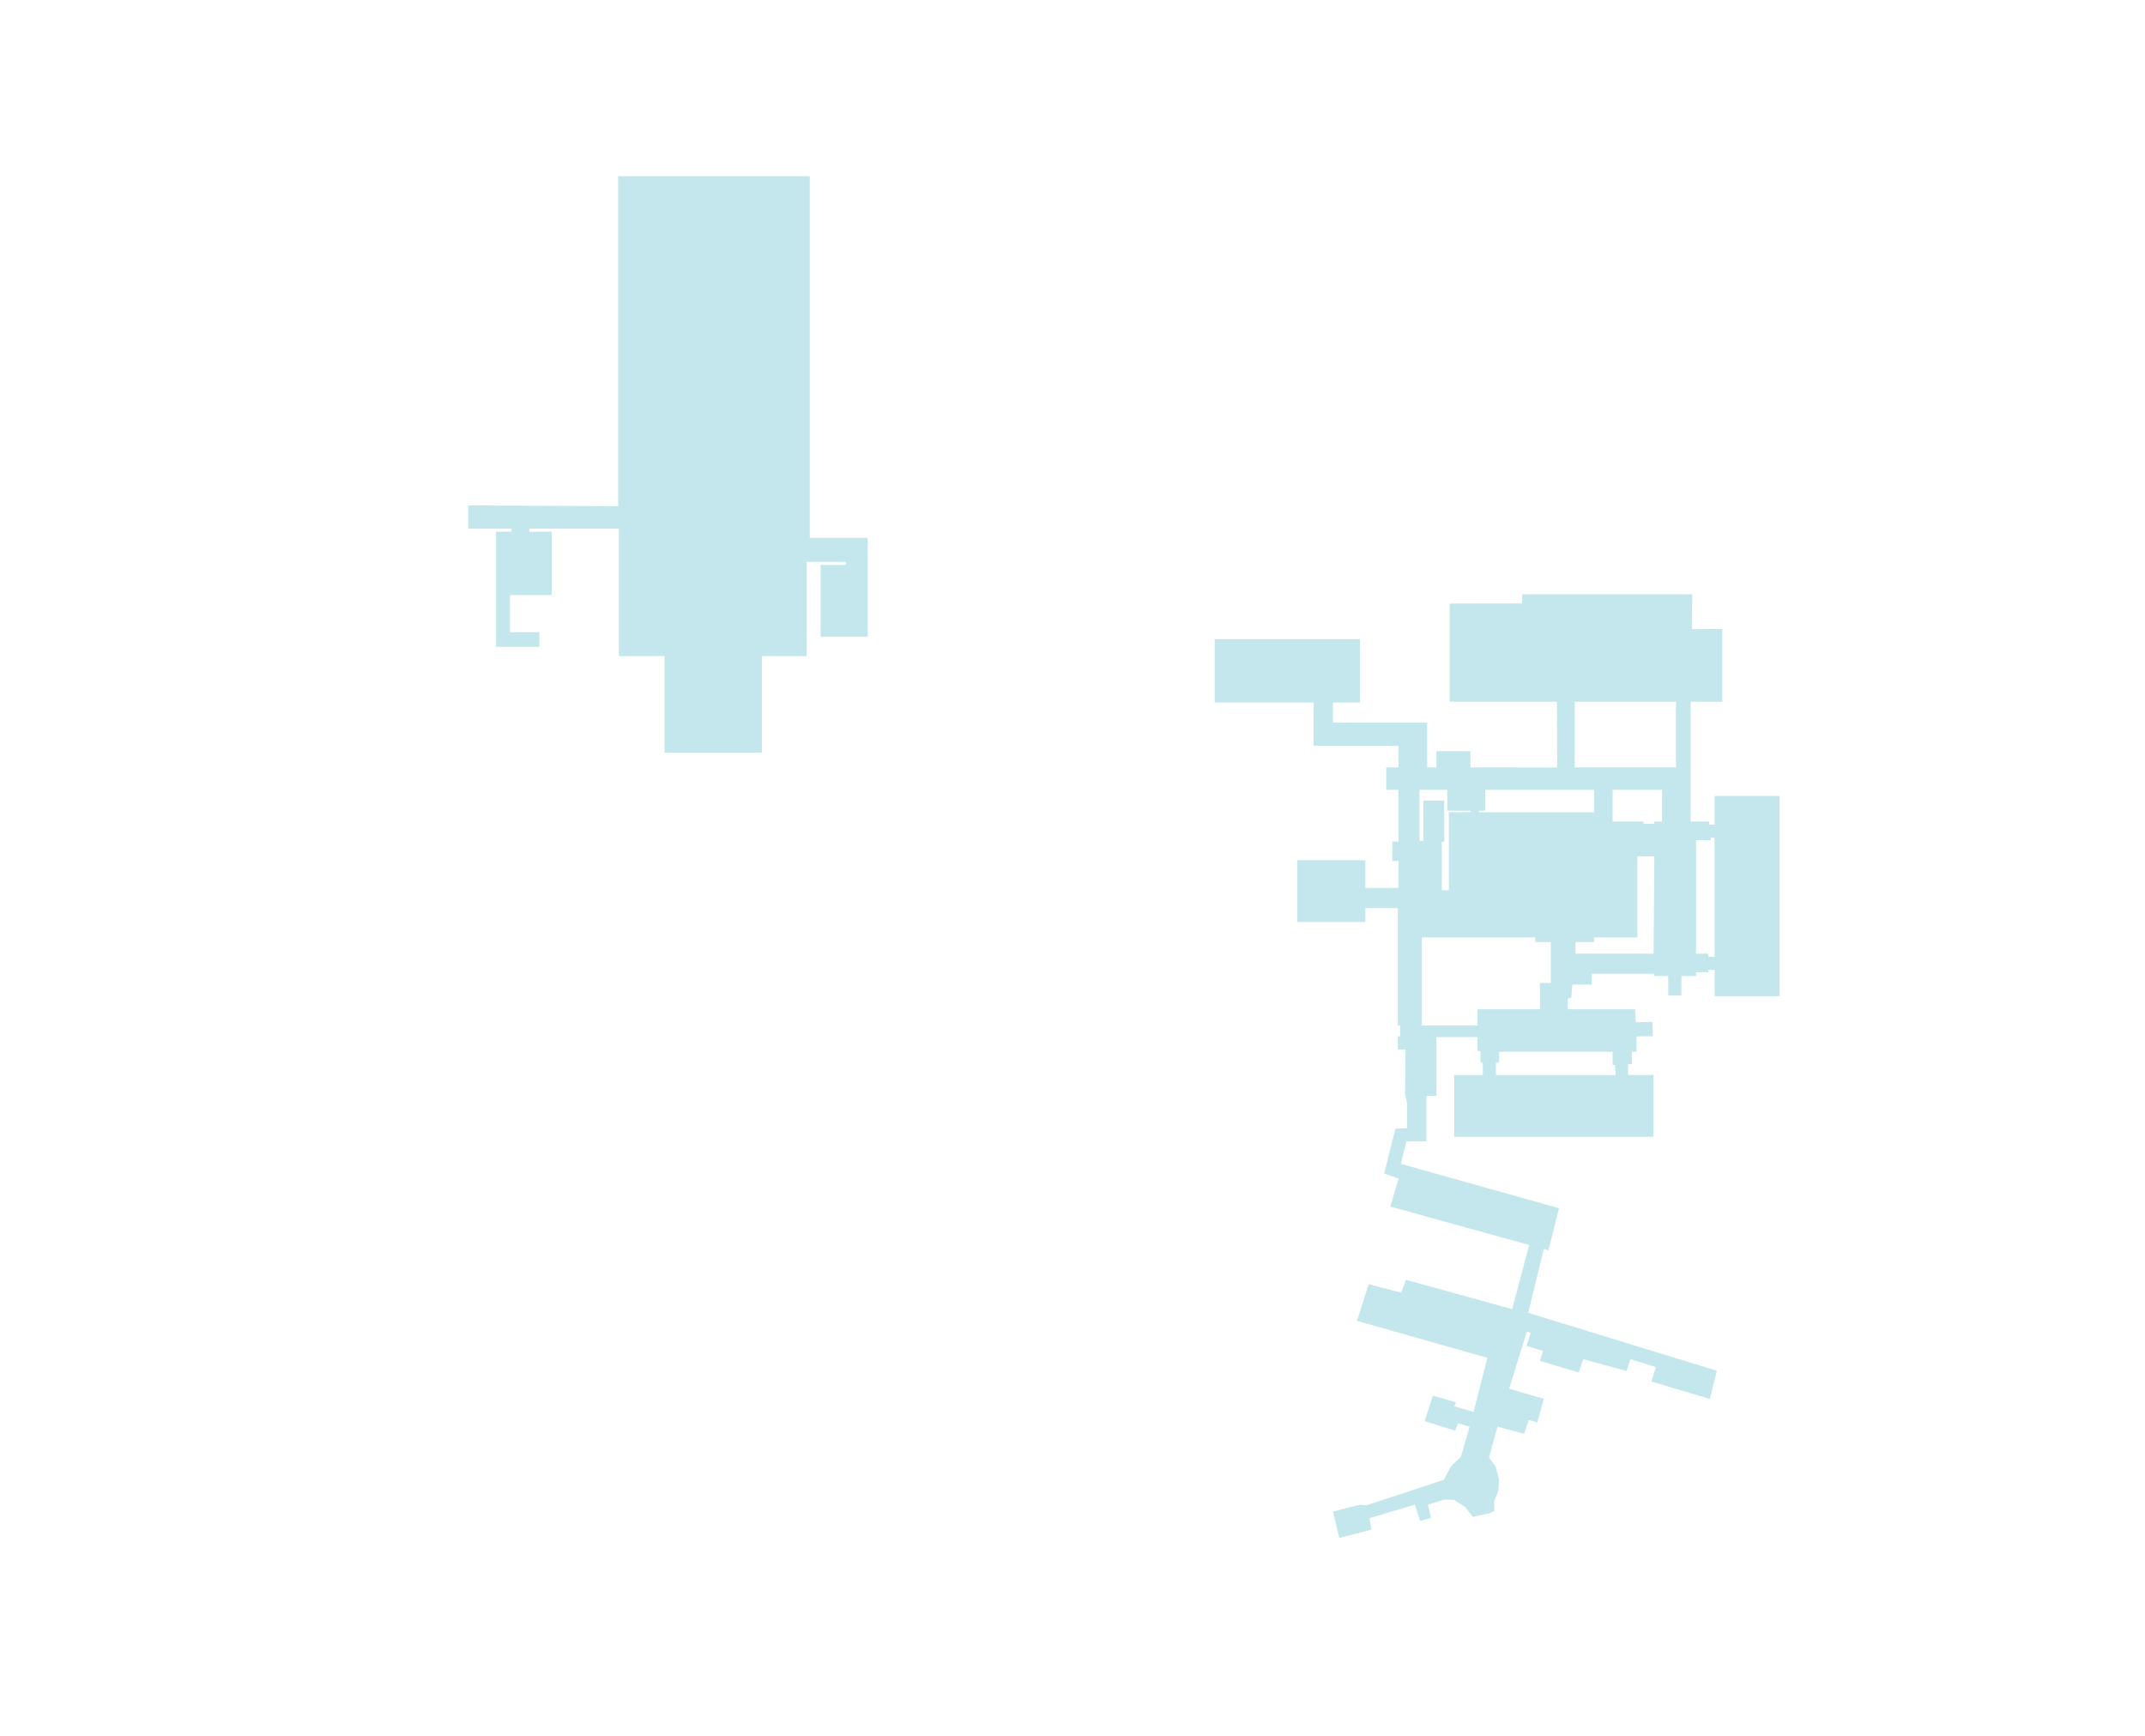
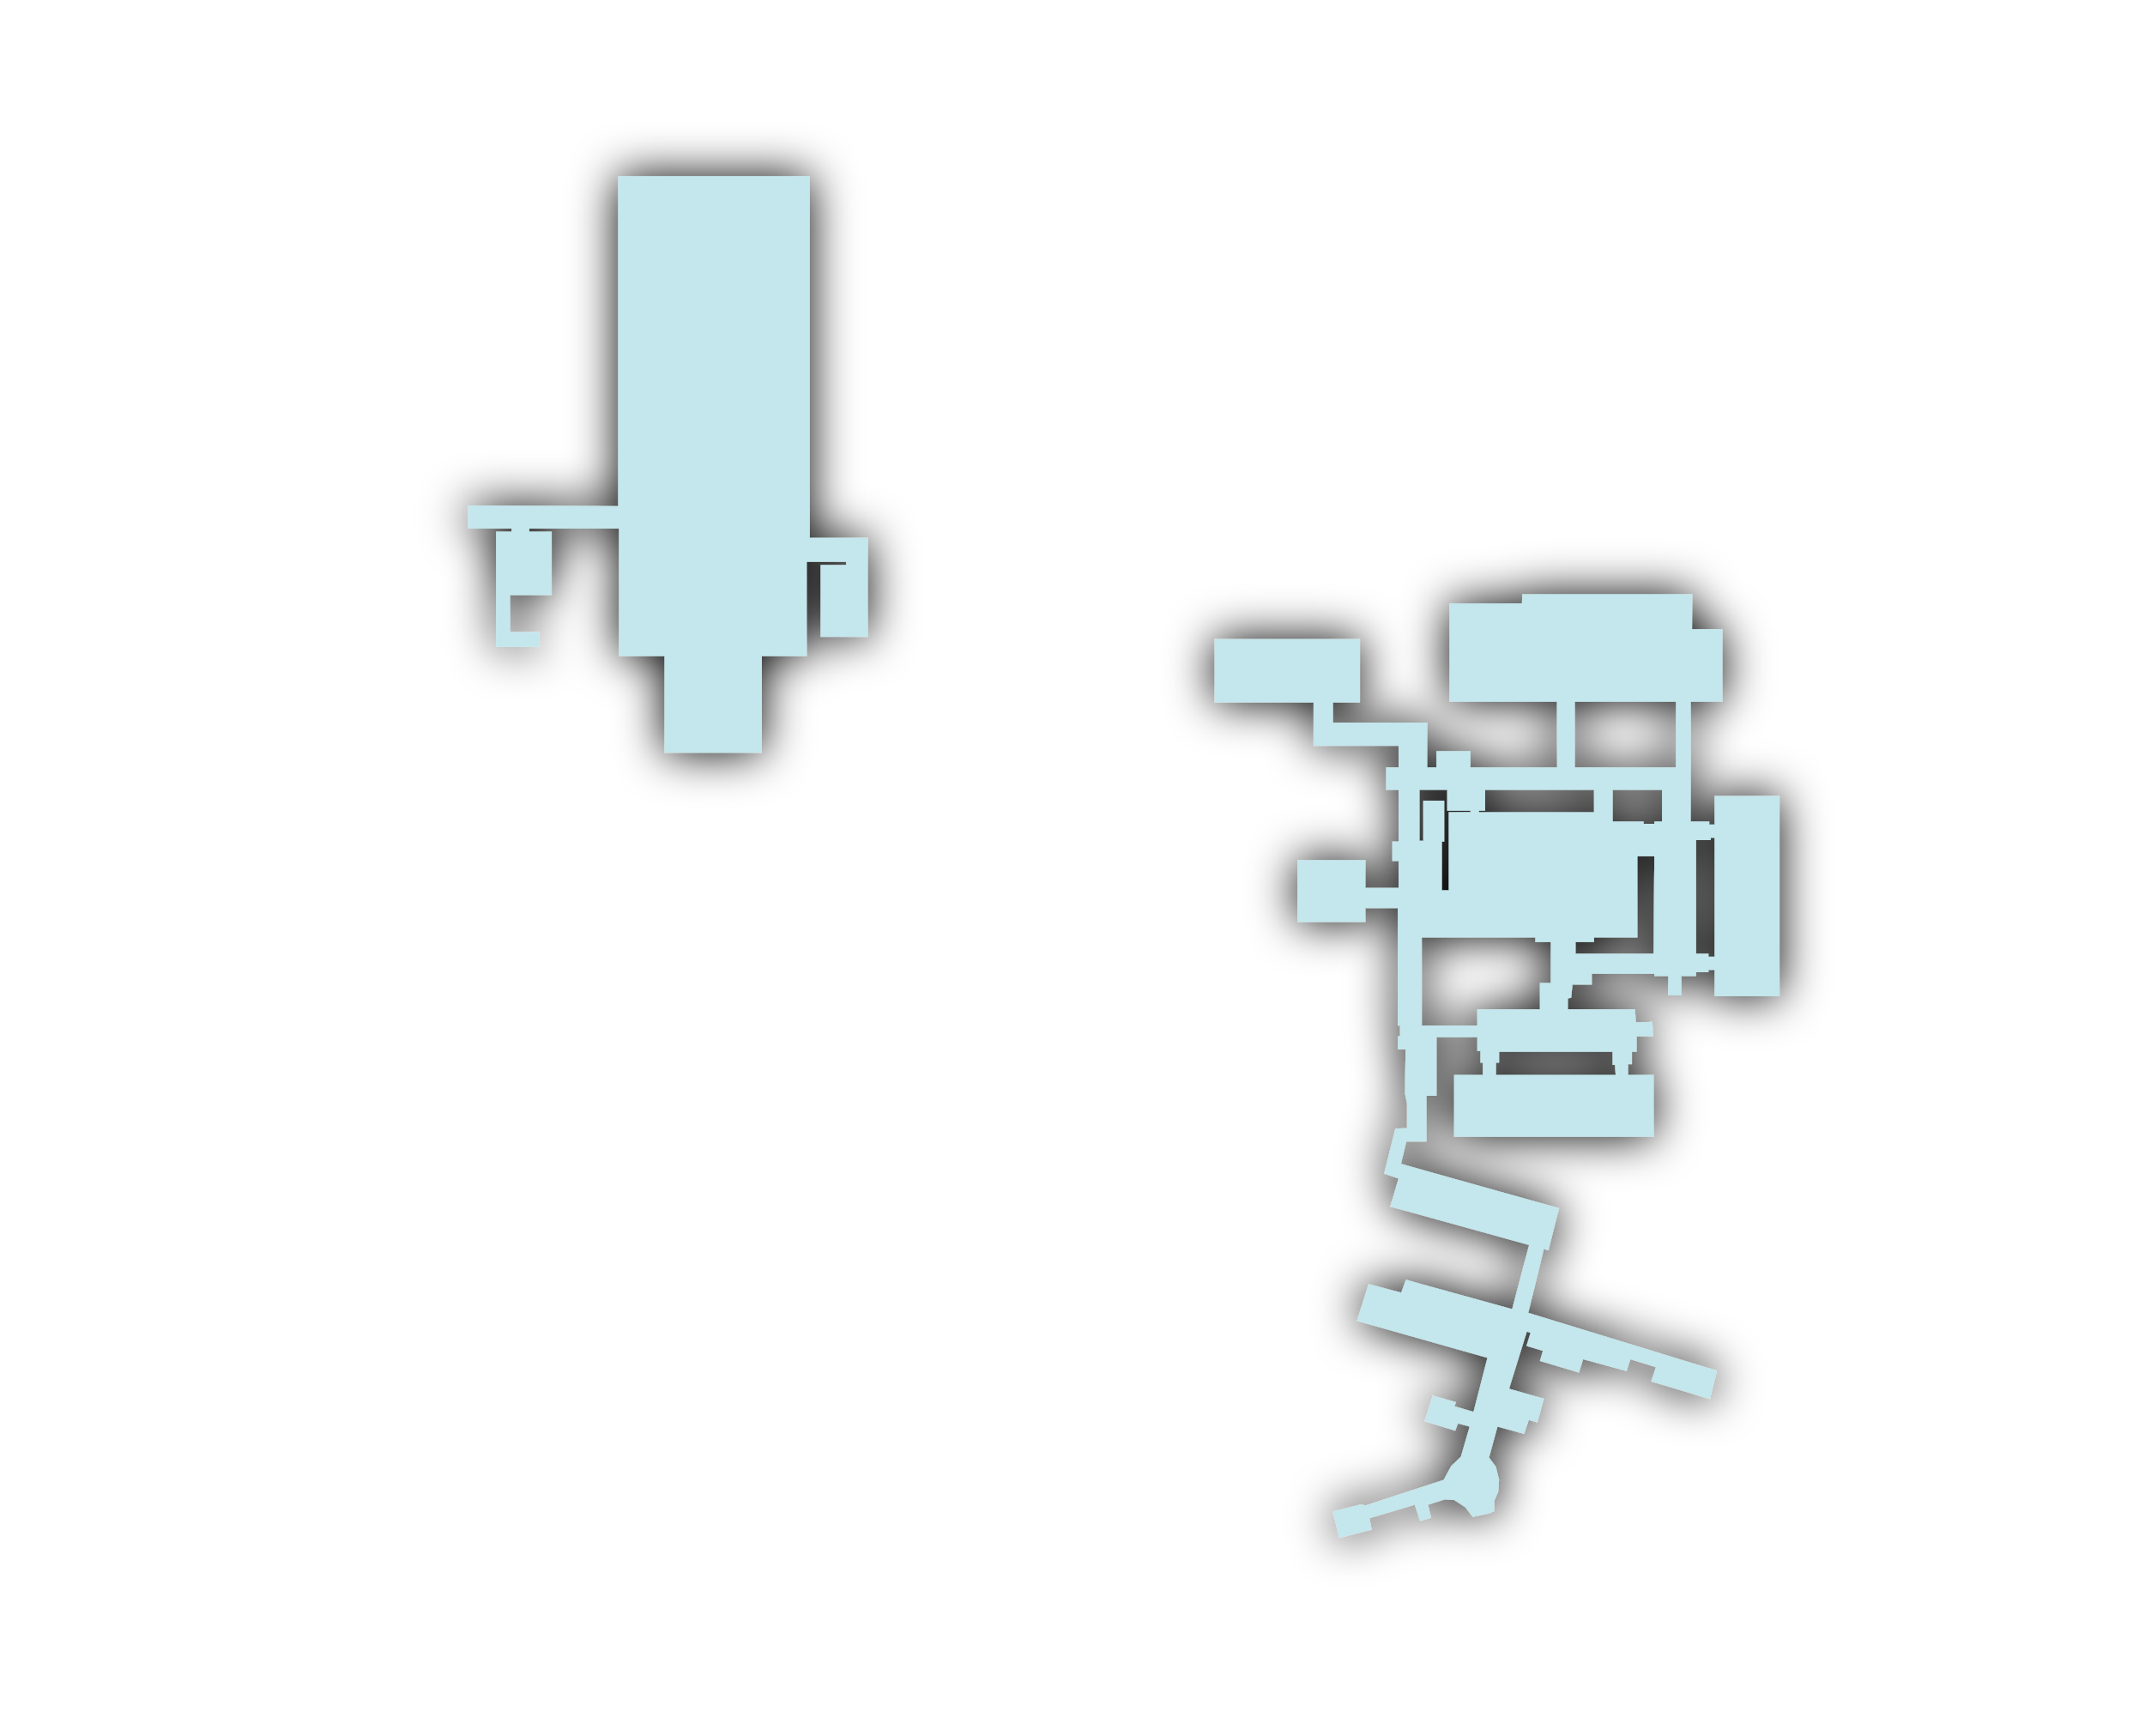
<svg xmlns="http://www.w3.org/2000/svg" id="svg1" version="1.1" viewBox="0 0 2776 2246">
  <style id="style2">
-     .fence_ext{fill:none;stroke:#000;stroke-width:8}.fence_int{fill:none;stroke:#c4e3c3;stroke-width:4}.misc{fill:gray}.chopper{fill:#000}.building{fill:#c3e7ec}.concrete{fill:#d8d8d8}.terrain{fill:#0c343c}.dirt{fill:#96784d}.rocks{fill:#ffffcd}.roads{fill:#bdb4b4}.railroad{fill:none;stroke:#c57c58;stroke-dasharray:15;stroke-width:7}
+     .bunker{fill:#c3e7ec;filter: drop-shadow(0px 0px 30px black);}
  </style>
-   <g id="Bunkers" class="building">
+   <g id="Bunkers" class="bunker">
    <path id="path142" d="M1970 769h220l-.237 45.068L2229 814v94h-41v155h24v4h7v-37h84v259h-84v-34h-8v3h-16v5h-19v25h-17v-25h-18v-3h-81v14h-25l-1.6 16.98-4.4 1.02v14h87l1.02 16.69 21.505-.3L2139 1341h-21v20h-6v16h-5v14h33v80h-258v-80h37v-16h-3v-15h-4v-18h-53v76h-13v59h-26l-7 29 204.661 57.416-13.815 54.641L1998 1616l-20.23 82.78 244.17 74.94-9.076 36.517-75.763-22.661L2143 1769l-33.065-10.285L2105 1774l-56.186-15.237-5.464 17.207L1993 1761l3.894-13.062-21.314-6.368 5.245-16.962L1976 1723l-23 74 45 13-8.43 30.43-11.095-3.091-5.939 18.004L1938 1846l-10.971 40.051L1935.86 1898l4.14 17-1.09 15-5.03 12v13.28l-6.88 2.99-20.91 4.51-9.74-12.57-14.35-9.23-12.288-.774L1848 1947l4 17-14.051 3.949L1831 1947l-58.712 17.475 2.722 14.805-41.58 10.68L1725 1956l35.271-9.019 7.729.949 100.424-32.97 9.706-17.95 12.56-12.05L1902 1846l-15.162-4.19-3.651 9.485-39.437-12.405 10.56-32.86 29.927 8.408-1.949 5.325L1907 1827l18-70-168.78-47.82 14.99-47.54 42.214 11.072 6.161-16.656L1957 1694l22-83-179.723-49.728L1810 1525l-18.66-6.48 14.645-58.251L1821 1460v-32l-2.62-13 .62-57h-10v-17h3v-14h-3v-152h-42v18h-88v-80h88v36h43v-35h-8v-25l8.034-.01L1810 1022h-16v-29h16v-28h-110v-56h-128v-82h188v82h-35v26h122v58h12v-21h44v21l112.298.061L2015 908h-139V781l93.763-.169zm199 139h-131v85h131zm-296 114h-36v66h5v-52h27v53h-3v63h9v-101.036l28.219-.179L1903 1049h-30zm190 0h-141v27l-8.017.036.017 1.964h149zm88 0h-64v41h40v3h14v-3h10zm68 62h-5v3h-19v147h16v4h8zm-78 24h-22v105h-56v6h-24v15h101zm-154 105h-147v114h72v-21h81v-34h14v-53h-20zm100 148h-147v14h-4v16h155l-1-13h-3z" />
    <path id="p1" d="M800 228h248v468h75v128h-61v-93h33v-4h-51v122h-58v125H860V849h-59V684H685v4h29v82h-54v48h38v19h-56V688h20v-4h-56v-30l194 1z" />
  </g>
</svg>
